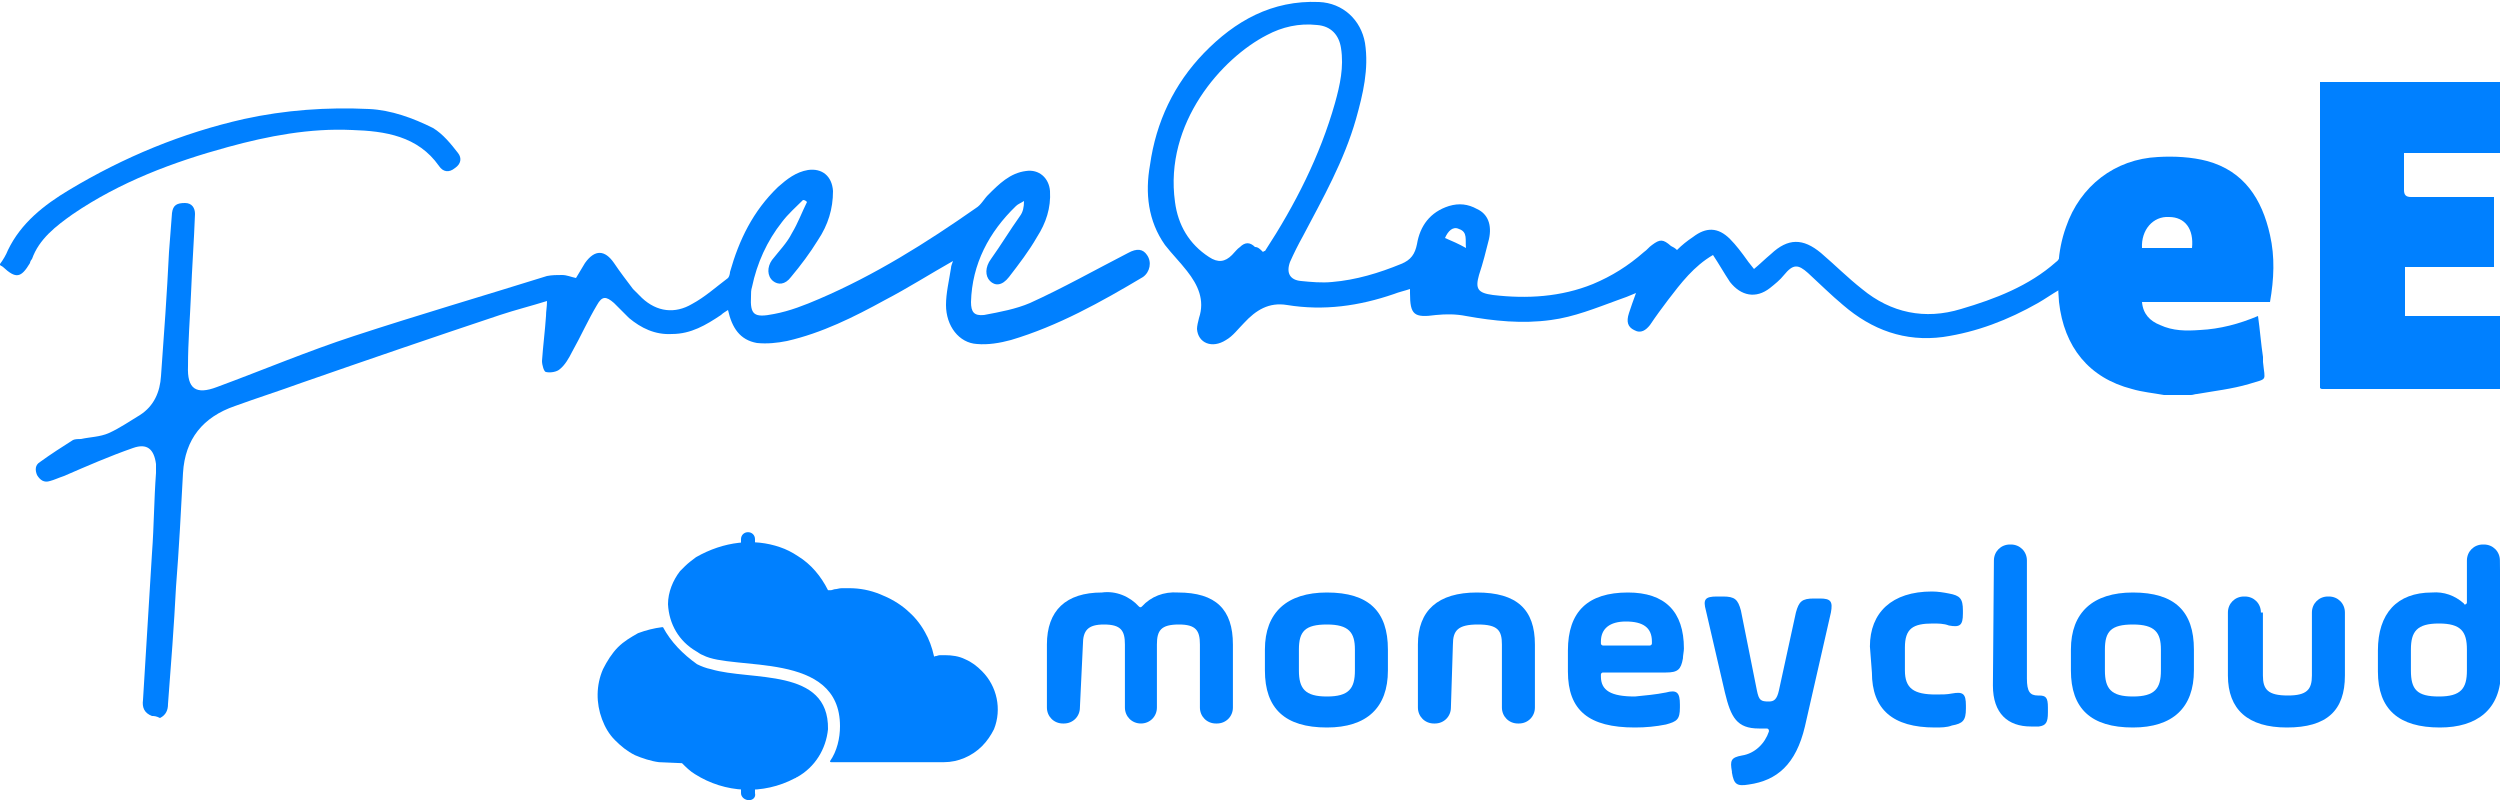
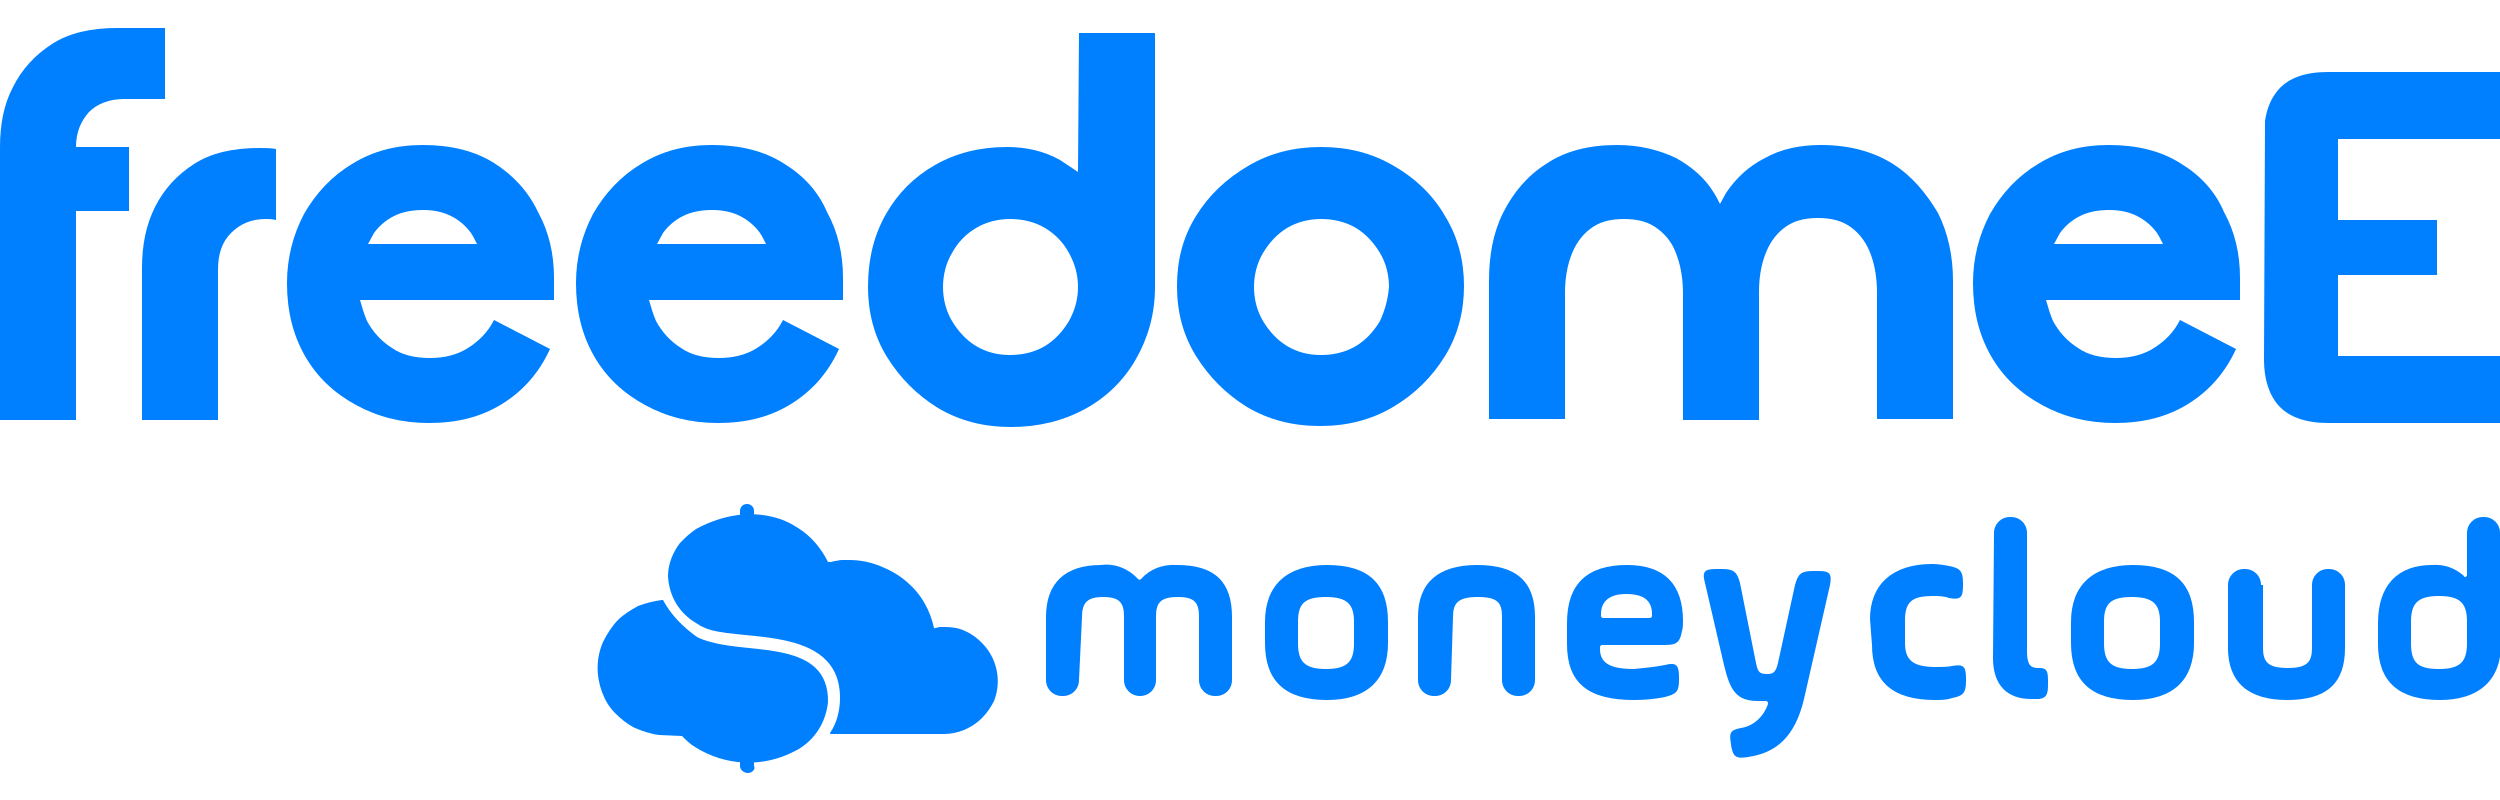
<svg xmlns="http://www.w3.org/2000/svg" version="1.1" id="Layer_1" x="0px" y="0px" viewBox="0 0 250 80" style="enable-background:new 0 0 250 80;" xml:space="preserve">
  <style type="text/css">
	.st0{fill:#0080FF;}
</style>
-   <g>
-     <g id="moneyCloud" transform="translate(0 12.718)">
-       <g id="Grupo_1" transform="translate(46.991 1.332)">
-         <path id="Caminho_1" class="st0" d="M61.3,50.4c0-1.4,0.5-2,2.1-2c1.7,0,2.1,0.6,2.1,2v6.3c0,0.9,0.7,1.6,1.6,1.6l0,0     c0.9,0,1.6-0.7,1.6-1.6v-6.3c0-1.4,0.4-2,2.2-2c1.7,0,2.1,0.6,2.1,2v6.3c0,0.9,0.7,1.6,1.6,1.6h0.1c0.9,0,1.6-0.7,1.6-1.6v-6.3     c0-3.5-1.7-5.2-5.5-5.2c-1.4-0.1-2.7,0.4-3.6,1.4c-0.1,0.1-0.2,0.1-0.3,0c0,0,0,0,0,0c-0.9-1-2.3-1.6-3.7-1.4     c-3.6,0-5.5,1.8-5.5,5.2v6.3c0,0.9,0.7,1.6,1.6,1.6h0.1c0.9,0,1.6-0.7,1.6-1.6L61.3,50.4L61.3,50.4z" />
-         <path id="Caminho_2" class="st0" d="M85.7,58.7c4,0,6.1-2,6.1-5.7v-2.1c0-3.8-1.9-5.7-6.1-5.7c-4,0-6.2,2-6.2,5.7V53     C79.5,56.8,81.5,58.7,85.7,58.7 M88.5,53c0,1.8-0.6,2.6-2.8,2.6c-2.2,0-2.8-0.8-2.8-2.6v-2.1c0-1.8,0.6-2.5,2.8-2.5     s2.8,0.8,2.8,2.5V53z" />
-         <path id="Caminho_3" class="st0" d="M98.3,50.4c0-1.4,0.5-2,2.5-2c2,0,2.4,0.6,2.4,2v6.3c0,0.9,0.7,1.6,1.6,1.6h0.1     c0.9,0,1.6-0.7,1.6-1.6v-6.3c0-3.5-1.8-5.2-5.8-5.2c-3.9,0-5.9,1.8-5.9,5.2v6.3c0,0.9,0.7,1.6,1.6,1.6h0.1c0.9,0,1.6-0.7,1.6-1.6     L98.3,50.4L98.3,50.4z" />
-         <path id="Caminho_4" class="st0" d="M113.1,50.1c0-1.3,0.9-2,2.5-2c1.7,0,2.6,0.6,2.6,2v0.2c0,0.1-0.1,0.2-0.2,0.2h0h-4.7     c-0.1,0-0.2-0.1-0.2-0.2l0,0L113.1,50.1z M121.4,50.8c0-3.7-1.9-5.6-5.6-5.6c-4,0-6,1.9-6,5.8v2.1c0,3.9,2.1,5.6,6.7,5.6     c1.1,0,2.1-0.1,3.1-0.3c1.1-0.3,1.4-0.5,1.4-1.7v-0.3c0-1.2-0.3-1.5-1.4-1.2c-1,0.2-2.1,0.3-3.1,0.4c-2.4,0-3.4-0.6-3.4-2v-0.2     c0-0.1,0.1-0.2,0.2-0.2h0h6.3c1.2,0,1.5-0.3,1.7-1.4C121.3,51.5,121.4,51.1,121.4,50.8L121.4,50.8z" />
-         <path id="Caminho_5" class="st0" d="M127.1,47c-0.3-1.1-0.6-1.4-1.8-1.4h-0.6c-1.2,0-1.4,0.3-1.1,1.4l1.9,8.2     c0.6,2.5,1.2,3.6,3.4,3.6c0.3,0,0.6,0,0.8,0c0.1,0,0.2,0.1,0.2,0.2c0,0,0,0.1,0,0.1c-0.4,1.2-1.4,2.2-2.7,2.4     c-1.1,0.2-1.2,0.5-1,1.6l0,0.1c0.2,1.2,0.5,1.4,1.7,1.2c2.8-0.4,4.7-2,5.6-5.8l2.6-11.4c0.2-1.1,0-1.4-1.1-1.4h-0.6     c-1.2,0-1.5,0.3-1.8,1.4l-1.7,7.8c-0.2,0.9-0.5,1.1-1,1.1c-0.8,0-1-0.1-1.2-1.1L127.1,47z" />
-         <path id="Caminho_6" class="st0" d="M140.2,53.2c0,3.7,2.1,5.5,6.3,5.5c0.6,0,1.2,0,1.7-0.2c1.1-0.2,1.4-0.5,1.4-1.7v-0.3     c0-1.2-0.3-1.4-1.4-1.2c-0.5,0.1-1,0.1-1.6,0.1c-2.2,0-3.1-0.6-3.1-2.4v-2.3c0-1.9,0.8-2.4,2.8-2.4c0.5,0,1.1,0,1.6,0.2     c1.1,0.2,1.4,0,1.4-1.2v-0.3c0-1.2-0.3-1.5-1.4-1.7c-0.5-0.1-1.1-0.2-1.7-0.2c-4,0-6.2,2.1-6.2,5.5L140.2,53.2L140.2,53.2z" />
-         <path id="Caminho_7" class="st0" d="M152.3,54.5c0,2.8,1.5,4.1,3.8,4.1c0.3,0,0.6,0,0.8,0c0.7-0.1,0.9-0.4,0.9-1.4v-0.5     c0-1-0.2-1.2-0.9-1.2h-0.1c-0.8,0-1.1-0.4-1.1-1.7V42c0-0.9-0.7-1.6-1.6-1.6h-0.1c-0.9,0-1.6,0.7-1.6,1.6L152.3,54.5L152.3,54.5z     " />
-         <path id="Caminho_8" class="st0" d="M166.3,58.7c4,0,6.1-2,6.1-5.7v-2.1c0-3.8-1.9-5.7-6.1-5.7c-4,0-6.2,2-6.2,5.7V53     C160.1,56.8,162.1,58.7,166.3,58.7 M169.1,53c0,1.8-0.6,2.6-2.8,2.6c-2.2,0-2.8-0.8-2.8-2.6v-2.1c0-1.8,0.6-2.5,2.8-2.5     c2.2,0,2.8,0.8,2.8,2.5V53z" />
-         <path id="Caminho_9" class="st0" d="M179.1,47.2c0-0.9-0.7-1.6-1.6-1.6h-0.1c-0.9,0-1.6,0.7-1.6,1.6v6.3c0,3.4,2,5.2,5.9,5.2     c4,0,5.8-1.7,5.8-5.2v-6.3c0-0.9-0.7-1.6-1.6-1.6h-0.1c-0.9,0-1.6,0.7-1.6,1.6v6.3c0,1.4-0.5,2-2.4,2c-2,0-2.5-0.6-2.5-2V47.2z" />
-         <path id="Caminho_10" class="st0" d="M194.1,50.9c0-1.8,0.6-2.6,2.8-2.6c2.2,0,2.8,0.8,2.8,2.6V53c0,1.8-0.6,2.6-2.8,2.6     c-2.2,0-2.8-0.7-2.8-2.6V50.9z M203,42c0-0.9-0.7-1.6-1.6-1.6h-0.1c-0.9,0-1.6,0.7-1.6,1.6v4.2c0,0.1-0.1,0.2-0.2,0.2     c0,0-0.1,0-0.1-0.1c-0.9-0.8-2-1.2-3.2-1.1c-3.5,0-5.4,2.1-5.4,5.8v2.1c0,3.8,2.1,5.6,6.2,5.6c3.7,0,6.1-1.8,6.1-5.6L203,42z" />
-       </g>
-       <g id="Grupo_2">
-         <path id="Caminho_11" class="st0" d="M82.8,60.2c-0.2,2-1.3,3.8-3.1,4.8l0,0c-0.1,0-0.1,0.1-0.2,0.1l0,0c-3.2,1.7-7,1.5-10-0.4     c-0.5-0.3-0.9-0.7-1.3-1.1c0,0,0,0,0,0l-2.3-0.1l0,0c-0.8-0.1-1.7-0.4-2.4-0.7c-0.8-0.4-1.4-0.9-2-1.5c-0.6-0.6-1-1.3-1.3-2.1     c-0.6-1.6-0.6-3.4,0.1-5c0.4-0.8,0.9-1.6,1.5-2.2c0.6-0.6,1.3-1,2-1.4c0.8-0.3,1.6-0.5,2.4-0.6c0,0,0.1,0,0.1,0     c0.8,1.5,2,2.7,3.4,3.7c0.4,0.2,0.9,0.4,1.4,0.5C75.1,55.4,82.9,54,82.8,60.2" />
-         <path id="Caminho_12" class="st0" d="M78,42c0.6,0.2,1.2,0.5,1.8,0.9c1.3,0.8,2.3,2,3,3.4c0,0,0,0,0.1,0l0.2,0     c0.1,0,0.3-0.1,0.4-0.1c0.2,0,0.4-0.1,0.7-0.1c0.2,0,0.5,0,0.7,0c1.1,0,2.1,0.2,3.1,0.6c1,0.4,1.9,0.9,2.7,1.6     c0.7,0.6,1.3,1.3,1.8,2.2c0.4,0.7,0.7,1.5,0.9,2.4c0,0,0,0.1,0.1,0c0,0,0,0,0,0h0c0.2,0,0.3-0.1,0.5-0.1c0.2,0,0.3,0,0.5,0     c0.7,0,1.4,0.1,2,0.4c0.7,0.3,1.2,0.7,1.7,1.2c1.5,1.5,2,3.8,1.2,5.8c-0.3,0.6-0.7,1.2-1.2,1.7c-1,1-2.4,1.6-3.8,1.6     c-1.9,0-4.3,0-6.7,0h-0.1c-1.6,0-2.7,0-4.5,0c0,0-0.1,0-0.1-0.1c0,0,0,0,0,0c0.7-1,1-2.3,1-3.5c0-7.6-10.7-5.5-13.7-7.1     c-0.3-0.1-0.5-0.3-0.7-0.4l0,0c-1.7-1-2.7-2.7-2.8-4.7c0-1.2,0.5-2.4,1.2-3.3c0.2-0.2,0.3-0.3,0.5-0.5c0.3-0.3,0.7-0.6,1.1-0.9     C72.4,41.4,75.4,41.1,78,42" />
-         <path id="Caminho_13" class="st0" d="M74.9,42.5L74.9,42.5c-0.4,0-0.8-0.3-0.8-0.7v-0.6c0-0.4,0.3-0.7,0.7-0.7h0     c0.4,0,0.7,0.3,0.7,0.7v0.6C75.6,42.1,75.3,42.5,74.9,42.5z" />
-         <path id="Caminho_14" class="st0" d="M74.9,67.3L74.9,67.3c-0.4,0-0.8-0.3-0.8-0.7V66c0-0.4,0.3-0.7,0.7-0.7h0     c0.4,0,0.7,0.3,0.7,0.7v0.6C75.6,67,75.3,67.3,74.9,67.3C74.9,67.3,74.9,67.3,74.9,67.3z" />
-       </g>
-     </g>
-     <g id="freedomee">
-       <path class="st0" d="M250,38.9c-5.9,0-11.9,0-17.8,0c0,0-0.1,0-0.2-0.1c0-10.2,0-20.3,0-30.6c6,0,12,0,18,0c0,2.4,0,4.7,0,7.1    c-3.2,0-6.4,0-9.6,0c0,1.3,0,2.5,0,3.7c0,0.5,0.2,0.7,0.7,0.7c2.2,0,4.4,0,6.6,0c0.5,0,1.1,0,1.7,0c0,2.3,0,4.6,0,7    c-3,0-6,0-8.9,0c0,1.7,0,3.3,0,4.9c3.2,0,6.4,0,9.6,0C250,34.1,250,36.5,250,38.9z" />
-       <path class="st0" d="M216.4,39.5c-1.1-0.2-2.2-0.3-3.2-0.6c-4.3-1.1-6.8-4.2-7.3-8.7c-0.2-2.6-0.2-5,0.7-7.5    c1.4-4.1,4.9-6.8,9.2-7c1.6-0.1,3.4,0,4.9,0.4c3.7,1,5.5,3.8,6.3,7.4c0.5,2.2,0.4,4.4,0,6.7c-4.3,0-8.5,0-12.8,0    c0.1,1.2,0.8,1.9,1.8,2.3c1.3,0.6,2.6,0.6,4,0.5c2-0.1,3.9-0.6,5.8-1.4c0.2,1.4,0.3,2.8,0.5,4.1c0,0.2,0,0.3,0,0.5    c0.2,2,0.5,1.6-1.4,2.2c-1.7,0.5-3.5,0.7-5.2,1c-0.2,0-0.4,0.1-0.6,0.1C218.2,39.5,217.3,39.5,216.4,39.5z M214.2,24.8    c1.7,0,3.3,0,5,0c0.2-1.9-0.7-3.1-2.3-3.1C215.3,21.6,214.1,23,214.2,24.8z" />
-       <path class="st0" d="M167.7,25c0.5-0.5,1-0.9,1.6-1.3c1.3-1,2.5-1,3.7,0.2c0.6,0.6,1.2,1.4,1.7,2.1c0.2,0.3,0.4,0.5,0.7,0.9    c0.6-0.5,1.1-1,1.7-1.5c1.7-1.6,3.2-1.6,5-0.1c1.4,1.2,2.7,2.5,4.1,3.6c2.9,2.4,6.3,3.1,9.9,2c3.4-1,6.8-2.3,9.5-4.7    c0.3-0.2,0.5-0.6,0.5-1c0.1,0.1-0.1,3.7-0.2,3.8c-0.7,0.4-1.4,0.9-2.1,1.3c-3,1.7-6.1,2.9-9.5,3.4c-3.8,0.5-7.1-0.7-10-3.2    c-1.2-1-2.3-2.1-3.5-3.2c-1-0.9-1.5-0.9-2.4,0.2c-0.4,0.5-0.9,0.9-1.4,1.3c-1.4,1.1-2.9,0.8-4-0.6c-0.6-0.9-1.1-1.8-1.7-2.7    c-1.9,1.1-3.2,2.8-4.5,4.5c-0.6,0.8-1.2,1.6-1.8,2.5c-0.4,0.5-0.9,0.9-1.6,0.5c-0.6-0.3-0.8-0.8-0.5-1.7c0.2-0.6,0.4-1.2,0.7-2    c-0.7,0.3-1.2,0.5-1.8,0.7c-2.2,0.8-4.4,1.7-6.7,2c-2.9,0.4-5.7,0.1-8.5-0.4c-1-0.2-2-0.2-3-0.1c-2.2,0.3-2.6,0-2.6-2.2    c0-0.1,0-0.2,0-0.4c-0.6,0.2-1.1,0.3-1.6,0.5c-3.5,1.2-7,1.7-10.7,1.1c-1.8-0.3-3.1,0.5-4.3,1.8c-0.6,0.6-1.1,1.3-1.8,1.7    c-1.4,0.9-2.8,0.3-2.9-1.1c0-0.3,0.1-0.7,0.2-1.1c0.6-1.8-0.1-3.3-1.2-4.7c-0.7-0.9-1.5-1.7-2.2-2.6c-1.7-2.4-2-5.2-1.5-8    c0.6-4.3,2.4-8.1,5.4-11.2c3.1-3.2,6.8-5.3,11.5-5.1c2.4,0.1,4.2,1.8,4.6,4.1c0.4,2.6-0.2,5.1-0.9,7.6c-1.2,4.2-3.3,7.9-5.3,11.7    c-0.5,0.9-0.9,1.7-1.3,2.6c-0.4,1.1,0,1.8,1.1,1.9c1,0.1,2.1,0.2,3.1,0.1c2.4-0.2,4.7-0.9,6.9-1.8c1-0.4,1.4-1,1.6-2    c0.3-1.8,1.3-3.2,3.2-3.8c1-0.3,1.9-0.2,2.8,0.3c1.1,0.5,1.5,1.6,1.2,3c-0.3,1.2-0.6,2.4-1,3.6c-0.4,1.4-0.1,1.8,1.4,2    c3.4,0.4,6.8,0.2,10-1.1c1.9-0.8,3.5-1.8,5.1-3.2c0.3-0.2,0.5-0.5,0.8-0.7c0.8-0.6,1.1-0.6,1.9,0.1    C167.3,24.7,167.5,24.8,167.7,25z M126.3,25.2c0.1-0.1,0.1-0.1,0.2-0.1c3-4.6,5.5-9.5,7-14.8c0.5-1.8,0.9-3.6,0.6-5.5    c-0.2-1.3-1-2.2-2.4-2.3c-1.8-0.2-3.5,0.2-5,1c-4.5,2.3-10.3,8.8-9.2,16.7c0.3,2.3,1.4,4.2,3.4,5.5c0.9,0.6,1.6,0.5,2.3-0.2    c0.3-0.3,0.5-0.6,0.8-0.8c0.5-0.5,1-0.5,1.5,0C125.8,24.7,126,24.9,126.3,25.2z M144.5,23.8c0.7,0.3,1.4,0.6,2.1,1    c-0.1-0.8,0.2-1.6-0.7-1.9C145.3,22.6,144.8,23.1,144.5,23.8z" />
-       <path class="st0" d="M15.2,71.6c-0.8-0.3-1-0.9-0.9-1.6c0.3-4.9,0.6-9.8,0.9-14.7c0.2-2.7,0.2-5.3,0.4-8c0-0.3,0-0.6,0-0.9    c-0.2-1.5-0.9-2.1-2.3-1.6c-2.3,0.8-4.6,1.8-6.9,2.8C5.8,47.8,5.4,48,5,48.1c-0.6,0.2-1-0.1-1.3-0.6c-0.2-0.5-0.2-1,0.3-1.3    c1.1-0.8,2.2-1.5,3.3-2.2c0.2-0.1,0.6-0.1,0.8-0.1c0.9-0.2,1.9-0.2,2.8-0.6c1.1-0.5,2.1-1.2,3.1-1.8c1.4-0.9,2-2.3,2.1-3.9    c0.3-4.1,0.6-8.3,0.8-12.4c0.1-1.3,0.2-2.6,0.3-3.9c0.1-0.8,0.5-1,1.3-1c0.7,0,1,0.5,1,1.1c-0.1,2.7-0.3,5.4-0.4,8    c-0.1,2.4-0.3,4.8-0.3,7.2c-0.1,2.3,0.8,2.9,2.9,2.1c4.6-1.7,9.1-3.6,13.7-5.1c6.4-2.1,12.9-4,19.3-6c0.5-0.1,1-0.1,1.5-0.1    c0.5,0,0.9,0.2,1.4,0.3c0.3-0.5,0.6-1,0.9-1.5c1-1.4,2-1.3,2.9,0c0.6,0.9,1.3,1.8,1.9,2.6c0.3,0.3,0.6,0.6,0.9,0.9    c1.5,1.4,3.3,1.6,5,0.6c1.3-0.7,2.4-1.7,3.6-2.6c0.1-0.1,0.2-0.4,0.2-0.6c0.9-3.2,2.3-6.1,4.8-8.5c0.9-0.8,1.8-1.5,3-1.7    c1.4-0.2,2.4,0.6,2.5,2.1c0,1.8-0.5,3.4-1.5,4.9c-0.8,1.3-1.7,2.5-2.7,3.7c-0.6,0.8-1.3,0.8-1.8,0.4c-0.6-0.5-0.6-1.4-0.1-2.1    c0.7-0.9,1.5-1.7,2-2.7c0.6-1,1-2.1,1.5-3.1c-0.1-0.1-0.2-0.2-0.4-0.2c-0.7,0.7-1.5,1.4-2.1,2.2c-1.5,1.9-2.5,4.1-3,6.5    c-0.1,0.3-0.1,0.6-0.1,0.9c-0.1,1.9,0.3,2.2,2.3,1.8c1.6-0.3,3.1-0.9,4.5-1.5c5.6-2.4,10.7-5.6,15.7-9.1c0.5-0.3,0.8-0.9,1.2-1.3    c1.1-1.1,2.2-2.2,3.8-2.4c1.3-0.2,2.3,0.7,2.4,2c0.1,1.7-0.4,3.2-1.3,4.6c-0.8,1.4-1.8,2.7-2.8,4c-0.7,0.9-1.4,0.9-1.9,0.4    c-0.5-0.5-0.5-1.4,0.1-2.2c1-1.4,1.9-2.9,2.9-4.3c0.3-0.4,0.4-0.9,0.4-1.5c-0.3,0.2-0.6,0.3-0.8,0.5c-2.7,2.6-4.4,5.8-4.5,9.6    c0,1,0.3,1.4,1.3,1.3c1.6-0.3,3.2-0.6,4.6-1.2c3.3-1.5,6.5-3.3,9.8-5c0.9-0.5,1.5-0.4,1.9,0.2c0.5,0.7,0.3,1.7-0.4,2.2    c-4.2,2.5-8.5,4.9-13.2,6.3c-1.1,0.3-2.3,0.5-3.4,0.4c-1.8-0.1-3.1-1.8-3.1-3.9c0-1.2,0.3-2.4,0.5-3.7c0-0.2,0.1-0.4,0.2-0.7    c-2.3,1.3-4.5,2.7-6.8,3.9c-3.1,1.7-6.3,3.3-9.8,4.1c-1,0.2-2,0.3-3,0.2c-1.7-0.3-2.5-1.5-2.9-3.3c-0.3,0.2-0.5,0.3-0.7,0.5    c-1.5,1-3,1.9-4.9,1.9c-1.7,0.1-3.1-0.6-4.3-1.6c-0.5-0.5-1-1-1.5-1.5c-0.8-0.7-1.2-0.7-1.7,0.2c-0.9,1.5-1.6,3.1-2.5,4.7    c-0.3,0.6-0.7,1.3-1.2,1.7c-0.3,0.3-1,0.4-1.4,0.3c-0.2,0-0.4-0.7-0.4-1.1c0.1-1.5,0.3-3,0.4-4.5c0-0.5,0.1-0.9,0.1-1.5    c-1.6,0.5-3.2,0.9-4.7,1.4c-6.6,2.2-13.3,4.5-19.9,6.8c-2.2,0.8-4.4,1.5-6.6,2.3c-3.2,1.1-5,3.3-5.2,6.7    c-0.2,3.8-0.4,7.6-0.7,11.4c-0.2,3.9-0.5,7.8-0.8,11.7c0,0.6-0.2,1.1-0.8,1.4C15.6,71.6,15.4,71.6,15.2,71.6z" />
-       <path class="st0" d="M0,26.4C0.3,26,0.6,25.5,0.8,25c1.3-2.7,3.6-4.5,6.1-6c5.5-3.3,11.3-5.7,17.5-7.1c4.1-0.9,8.3-1.2,12.5-1    c2.2,0.1,4.4,0.9,6.4,1.9c1,0.6,1.8,1.6,2.5,2.5c0.4,0.5,0.3,1.1-0.3,1.5c-0.6,0.5-1.2,0.4-1.6-0.2c-2.1-3-5.4-3.5-8.7-3.6    c-4.2-0.2-8.4,0.6-12.4,1.7c-5.5,1.5-10.8,3.5-15.5,6.7c-1.7,1.2-3.4,2.5-4.1,4.5c-0.1,0.1-0.2,0.3-0.2,0.4    c-0.9,1.5-1.4,1.6-2.7,0.4c-0.1-0.1-0.2-0.1-0.3-0.2C0,26.6,0,26.5,0,26.4z" />
-     </g>
-   </g>
+   <path id="Caminho_1_1_" class="st0" d="M108.2,61.7c0-1.4,0.5-2,2.1-2c1.7,0,2.1,0.6,2.1,2v6.3c0,0.9,0.7,1.6,1.6,1.6l0,0  c0.9,0,1.6-0.7,1.6-1.6v-6.3c0-1.4,0.4-2,2.2-2c1.7,0,2.1,0.6,2.1,2v6.3c0,0.9,0.7,1.6,1.6,1.6h0.1c0.9,0,1.6-0.7,1.6-1.6v-6.3  c0-3.5-1.7-5.2-5.5-5.2c-1.4-0.1-2.7,0.4-3.6,1.4c-0.1,0.1-0.2,0.1-0.3,0c0,0,0,0,0,0c-0.9-1-2.3-1.6-3.7-1.4  c-3.6,0-5.5,1.8-5.5,5.2v6.3c0,0.9,0.7,1.6,1.6,1.6h0.1c0.9,0,1.6-0.7,1.6-1.6L108.2,61.7L108.2,61.7z" />
+   <path id="Caminho_2_1_" class="st0" d="M132.7,70c4,0,6.1-2,6.1-5.7v-2.1c0-3.8-1.9-5.7-6.1-5.7c-4,0-6.2,2-6.2,5.7v2.1  C126.5,68.1,128.5,70,132.7,70 M135.4,64.3c0,1.8-0.6,2.6-2.8,2.6c-2.2,0-2.8-0.8-2.8-2.6v-2.1c0-1.8,0.6-2.5,2.8-2.5  c2.2,0,2.8,0.8,2.8,2.5V64.3z" />
+   <path id="Caminho_3_1_" class="st0" d="M145.3,61.7c0-1.4,0.5-2,2.5-2s2.4,0.6,2.4,2v6.3c0,0.9,0.7,1.6,1.6,1.6h0.1  c0.9,0,1.6-0.7,1.6-1.6v-6.3c0-3.5-1.8-5.2-5.8-5.2c-3.9,0-5.9,1.8-5.9,5.2v6.3c0,0.9,0.7,1.6,1.6,1.6h0.1c0.9,0,1.6-0.7,1.6-1.6  L145.3,61.7L145.3,61.7z" />
+   <path id="Caminho_4_1_" class="st0" d="M160.1,61.4c0-1.3,0.9-2,2.5-2c1.7,0,2.6,0.6,2.6,2v0.2c0,0.1-0.1,0.2-0.2,0.2h0h-4.7  c-0.1,0-0.2-0.1-0.2-0.2l0,0L160.1,61.4z M168.3,62.1c0-3.7-1.9-5.6-5.6-5.6c-4,0-6,1.9-6,5.8v2.1c0,3.9,2.1,5.6,6.7,5.6  c1.1,0,2.1-0.1,3.1-0.3c1.1-0.3,1.4-0.5,1.4-1.7v-0.3c0-1.2-0.3-1.5-1.4-1.2c-1,0.2-2.1,0.3-3.1,0.4c-2.4,0-3.4-0.6-3.4-2v-0.2  c0-0.1,0.1-0.2,0.2-0.2h0h6.3c1.2,0,1.5-0.3,1.7-1.4C168.3,62.8,168.3,62.4,168.3,62.1L168.3,62.1z" />
+   <path id="Caminho_5_1_" class="st0" d="M174,58.3c-0.3-1.1-0.6-1.4-1.8-1.4h-0.6c-1.2,0-1.4,0.3-1.1,1.4l1.9,8.2  c0.6,2.5,1.2,3.6,3.4,3.6c0.3,0,0.6,0,0.8,0c0.1,0,0.2,0.1,0.2,0.2c0,0,0,0.1,0,0.1c-0.4,1.2-1.4,2.2-2.7,2.4  c-1.1,0.2-1.2,0.5-1,1.6l0,0.1c0.2,1.2,0.5,1.4,1.7,1.2c2.8-0.4,4.7-2,5.6-5.8l2.6-11.4c0.2-1.1,0-1.4-1.1-1.4h-0.6  c-1.2,0-1.5,0.3-1.8,1.4l-1.7,7.8c-0.2,0.9-0.5,1.1-1,1.1c-0.8,0-1-0.1-1.2-1.1L174,58.3z" />
+   <path id="Caminho_6_1_" class="st0" d="M187.2,64.5c0,3.7,2.1,5.5,6.3,5.5c0.6,0,1.2,0,1.7-0.2c1.1-0.2,1.4-0.5,1.4-1.7v-0.3  c0-1.2-0.3-1.4-1.4-1.2c-0.5,0.1-1,0.1-1.6,0.1c-2.2,0-3.1-0.6-3.1-2.4v-2.3c0-1.9,0.8-2.4,2.8-2.4c0.5,0,1.1,0,1.6,0.2  c1.1,0.2,1.4,0,1.4-1.2v-0.3c0-1.2-0.3-1.5-1.4-1.7c-0.5-0.1-1.1-0.2-1.7-0.2c-4,0-6.2,2.1-6.2,5.5L187.2,64.5L187.2,64.5z" />
+   <path id="Caminho_7_1_" class="st0" d="M199.3,65.8c0,2.8,1.5,4.1,3.8,4.1c0.3,0,0.6,0,0.8,0c0.7-0.1,0.9-0.4,0.9-1.4V68  c0-1-0.2-1.2-0.9-1.2h-0.1c-0.8,0-1.1-0.4-1.1-1.7V53.3c0-0.9-0.7-1.6-1.6-1.6h-0.1c-0.9,0-1.6,0.7-1.6,1.6L199.3,65.8L199.3,65.8z" />
+   <path id="Caminho_8_1_" class="st0" d="M213.3,70c4,0,6.1-2,6.1-5.7v-2.1c0-3.8-1.9-5.7-6.1-5.7c-4,0-6.2,2-6.2,5.7v2.1  C207.1,68.1,209.1,70,213.3,70 M216,64.3c0,1.8-0.6,2.6-2.8,2.6s-2.8-0.8-2.8-2.6v-2.1c0-1.8,0.6-2.5,2.8-2.5c2.2,0,2.8,0.8,2.8,2.5  V64.3z" />
+   <path id="Caminho_9_1_" class="st0" d="M226.1,58.5c0-0.9-0.7-1.6-1.6-1.6h-0.1c-0.9,0-1.6,0.7-1.6,1.6v6.3c0,3.4,2,5.2,5.9,5.2  c4,0,5.8-1.7,5.8-5.2v-6.3c0-0.9-0.7-1.6-1.6-1.6h-0.1c-0.9,0-1.6,0.7-1.6,1.6v6.3c0,1.4-0.5,2-2.4,2c-2,0-2.5-0.6-2.5-2V58.5z" />
+   <path id="Caminho_10_1_" class="st0" d="M241.1,62.2c0-1.8,0.6-2.6,2.8-2.6c2.2,0,2.8,0.8,2.8,2.6v2.1c0,1.8-0.6,2.6-2.8,2.6  c-2.2,0-2.8-0.7-2.8-2.6V62.2z M250,53.3c0-0.9-0.7-1.6-1.6-1.6h-0.1c-0.9,0-1.6,0.7-1.6,1.6v4.2c0,0.1-0.1,0.2-0.2,0.2  c0,0-0.1,0-0.1-0.1c-0.9-0.8-2-1.2-3.2-1.1c-3.5,0-5.4,2.1-5.4,5.8v2.1c0,3.8,2.1,5.6,6.2,5.6c3.7,0,6.1-1.8,6.1-5.6L250,53.3z" />
+   <path id="Caminho_11_1_" class="st0" d="M82.8,70.2c-0.2,2-1.3,3.8-3.1,4.8l0,0c-0.1,0-0.1,0.1-0.2,0.1l0,0c-3.2,1.7-7,1.5-10-0.4  c-0.5-0.3-0.9-0.7-1.3-1.1c0,0,0,0,0,0l-2.3-0.1l0,0c-0.8-0.1-1.7-0.4-2.4-0.7c-0.8-0.4-1.4-0.9-2-1.5c-0.6-0.6-1-1.3-1.3-2.1  c-0.6-1.6-0.6-3.4,0.1-5c0.4-0.8,0.9-1.6,1.5-2.2c0.6-0.6,1.3-1,2-1.4c0.8-0.3,1.6-0.5,2.4-0.6c0,0,0.1,0,0.1,0  c0.8,1.5,2,2.7,3.4,3.7c0.4,0.2,0.9,0.4,1.4,0.5C75.1,65.4,82.9,64,82.8,70.2" />
+   <path id="Caminho_12_1_" class="st0" d="M78,51.9c0.6,0.2,1.2,0.5,1.8,0.9c1.3,0.8,2.3,2,3,3.4c0,0,0,0,0.1,0l0.2,0  c0.1,0,0.3-0.1,0.4-0.1c0.2,0,0.4-0.1,0.7-0.1c0.2,0,0.5,0,0.7,0c1.1,0,2.1,0.2,3.1,0.6c1,0.4,1.9,0.9,2.7,1.6  c0.7,0.6,1.3,1.3,1.8,2.2c0.4,0.7,0.7,1.5,0.9,2.4c0,0,0,0.1,0.1,0c0,0,0,0,0,0h0c0.2,0,0.3-0.1,0.5-0.1c0.2,0,0.3,0,0.5,0  c0.7,0,1.4,0.1,2,0.4c0.7,0.3,1.2,0.7,1.7,1.2c1.5,1.5,2,3.8,1.2,5.8c-0.3,0.6-0.7,1.2-1.2,1.7c-1,1-2.4,1.6-3.8,1.6  c-1.9,0-4.3,0-6.7,0h-0.1c-1.6,0-2.7,0-4.5,0c0,0-0.1,0-0.1-0.1c0,0,0,0,0,0c0.7-1,1-2.3,1-3.5c0-7.6-10.7-5.5-13.7-7.1  c-0.3-0.1-0.5-0.3-0.7-0.4l0,0c-1.7-1-2.7-2.7-2.8-4.7c0-1.2,0.5-2.4,1.2-3.3c0.2-0.2,0.3-0.3,0.5-0.5c0.3-0.3,0.7-0.6,1.1-0.9  C72.4,51.4,75.3,51,78,51.9" />
+   <path id="Caminho_13_1_" class="st0" d="M74.8,52.4L74.8,52.4c-0.4,0-0.8-0.3-0.8-0.7v-0.6c0-0.4,0.3-0.7,0.7-0.7h0  c0.4,0,0.7,0.3,0.7,0.7v0.6C75.6,52.1,75.2,52.4,74.8,52.4z" />
+   <path id="Caminho_14_1_" class="st0" d="M74.8,77.3L74.8,77.3c-0.4,0-0.8-0.3-0.8-0.7v-0.6c0-0.4,0.3-0.7,0.7-0.7h0  c0.4,0,0.7,0.3,0.7,0.7v0.6C75.6,76.9,75.2,77.3,74.8,77.3C74.8,77.3,74.8,77.3,74.8,77.3z" />
+   <path class="st0" d="M189.3,16.4c-1.9-1.2-4.3-1.9-7.2-1.9c-2.1,0-4,0.4-5.6,1.3c-1.6,0.8-2.9,2-3.9,3.5c-0.2,0.4-0.4,0.7-0.6,1.1  c-0.2-0.4-0.4-0.8-0.6-1.1c-0.9-1.5-2.2-2.6-3.8-3.5c-1.7-0.8-3.6-1.3-5.9-1.3c-2.8,0-5.2,0.6-7.1,1.9c-1.9,1.2-3.3,2.9-4.3,4.9  c-1,2-1.4,4.3-1.4,6.8v13.8h7.6V29.3c0-1.4,0.2-2.6,0.6-3.7c0.4-1.1,1-2,1.9-2.7c0.9-0.7,2-1,3.4-1c1.4,0,2.5,0.3,3.4,1  c0.9,0.7,1.5,1.5,1.9,2.7c0.4,1.1,0.6,2.4,0.6,3.8v12.6h7.6V29.2c0-1.4,0.2-2.6,0.6-3.7c0.4-1.1,1-2,1.9-2.7c0.9-0.7,2-1,3.4-1  s2.5,0.3,3.4,1c0.9,0.7,1.5,1.6,1.9,2.7c0.4,1.1,0.6,2.4,0.6,3.8v12.6h7.6V28.1c0-2.5-0.5-4.8-1.5-6.8  C192.6,19.3,191.2,17.6,189.3,16.4z" />
+   <path class="st0" d="M107.8,17.2c-0.6-0.4-1.2-0.8-1.8-1.2c-1.6-0.9-3.4-1.3-5.3-1.3c-2.7,0-5.1,0.6-7.2,1.8  c-2.1,1.2-3.7,2.8-4.9,4.9c-1.2,2.1-1.8,4.5-1.8,7.3c0,2.5,0.6,4.9,1.9,7c1.3,2.1,3,3.8,5.1,5.1c2.2,1.3,4.6,1.9,7.3,1.9  c2.7,0,5.2-0.6,7.4-1.8c2.2-1.2,3.9-2.9,5.1-5c1.2-2.1,1.9-4.5,1.9-7.2V3.3h-7.6L107.8,17.2z M106.9,32.1c-0.6,1-1.4,1.9-2.4,2.5  c-1,0.6-2.2,0.9-3.5,0.9c-1.3,0-2.4-0.3-3.4-0.9c-1-0.6-1.8-1.5-2.4-2.5c-0.6-1-0.9-2.2-0.9-3.4c0-1.2,0.3-2.4,0.9-3.4  c0.6-1.1,1.4-1.9,2.4-2.5c1-0.6,2.2-0.9,3.4-0.9c1.3,0,2.5,0.3,3.5,0.9c1,0.6,1.8,1.4,2.4,2.5c0.6,1.1,0.9,2.2,0.9,3.4  C107.8,29.9,107.5,31,106.9,32.1z" />
+   <path class="st0" d="M139.4,16.6c-2.2-1.3-4.6-1.9-7.3-1.9c-2.7,0-5.1,0.6-7.3,1.9c-2.2,1.3-3.9,2.9-5.2,5c-1.3,2.1-1.9,4.4-1.9,7  c0,2.6,0.6,4.9,1.9,7c1.3,2.1,3,3.8,5.1,5.1c2.2,1.3,4.6,1.9,7.3,1.9c2.7,0,5.1-0.6,7.3-1.9c2.2-1.3,3.9-3,5.2-5.1  c1.3-2.1,1.9-4.5,1.9-7c0-2.5-0.6-4.9-1.9-7C143.3,19.5,141.5,17.8,139.4,16.6z M138,32.1c-0.6,1-1.4,1.9-2.4,2.5  c-1,0.6-2.2,0.9-3.5,0.9c-1.3,0-2.4-0.3-3.4-0.9c-1-0.6-1.8-1.5-2.4-2.5c-0.6-1-0.9-2.2-0.9-3.4c0-1.2,0.3-2.4,0.9-3.4  c0.6-1,1.4-1.9,2.4-2.5c1-0.6,2.2-0.9,3.4-0.9c1.3,0,2.5,0.3,3.5,0.9c1,0.6,1.8,1.5,2.4,2.5c0.6,1,0.9,2.2,0.9,3.4  C138.8,29.9,138.5,31,138,32.1z" />
+   <path class="st0" d="M49.4,16.3c-1.9-1.2-4.3-1.8-7.1-1.8c-2.7,0-5,0.6-7.1,1.9c-2,1.2-3.6,2.9-4.8,5c-1.1,2.1-1.7,4.4-1.7,6.9  c0,2.8,0.6,5.2,1.8,7.3c1.2,2.1,2.9,3.7,5.1,4.9c2.2,1.2,4.6,1.8,7.3,1.8c2.8,0,5.2-0.6,7.3-1.9c2.1-1.3,3.7-3.1,4.8-5.5L49.4,32  c-0.6,1.2-1.5,2.1-2.6,2.8c-1.1,0.7-2.4,1-3.8,1c-1.5,0-2.8-0.3-3.8-1c-1.1-0.7-1.9-1.6-2.5-2.7c-0.3-0.7-0.5-1.4-0.7-2.1h19.4v-2.2  c0-2.4-0.5-4.6-1.6-6.6C52.8,19.1,51.3,17.5,49.4,16.3z M36.8,24.4c0.2-0.4,0.4-0.7,0.6-1.1c0.5-0.7,1.2-1.3,2-1.7  c0.8-0.4,1.8-0.6,2.9-0.6c1.1,0,2,0.2,2.8,0.6c0.8,0.4,1.5,1,2,1.7c0.2,0.3,0.4,0.7,0.6,1.1H36.8z" />
+   <path class="st0" d="M27.6,14.9c-0.5-0.1-1.1-0.1-1.7-0.1c-2.6,0-4.8,0.5-6.5,1.6c-1.7,1.1-3,2.5-3.9,4.3c-0.9,1.8-1.3,3.8-1.3,6.1  v15.2h7.6V27c0-1.6,0.4-2.8,1.3-3.7c0.9-0.9,2-1.4,3.5-1.4c0.3,0,0.6,0,1,0.1V14.9z" />
+   <path class="st0" d="M12.4,9.9l4.1,0V2.8c0,0-4.7,0-4.8,0c-2.6,0-4.8,0.5-6.5,1.6c-1.7,1.1-3,2.5-3.9,4.3C0.4,10.4,0,12.4,0,14.7  v0.1v6.4v20.8h7.6V21.1h5.3v-6.4H7.6c0-1.5,0.5-2.6,1.3-3.5C9.7,10.4,10.9,9.9,12.4,9.9z" />
+   <path class="st0" d="M78.3,16.3c-1.9-1.2-4.3-1.8-7.1-1.8c-2.7,0-5,0.6-7.1,1.9c-2,1.2-3.6,2.9-4.8,5c-1.1,2.1-1.7,4.4-1.7,6.9  c0,2.8,0.6,5.2,1.8,7.3c1.2,2.1,2.9,3.7,5.1,4.9c2.2,1.2,4.6,1.8,7.3,1.8c2.8,0,5.2-0.6,7.3-1.9c2.1-1.3,3.7-3.1,4.8-5.5L78.3,32  c-0.6,1.2-1.5,2.1-2.6,2.8c-1.1,0.7-2.4,1-3.8,1c-1.5,0-2.8-0.3-3.8-1c-1.1-0.7-1.9-1.6-2.5-2.7c-0.3-0.7-0.5-1.4-0.7-2.1h19.4v-2.2  c0-2.4-0.5-4.6-1.6-6.6C81.8,19.1,80.3,17.5,78.3,16.3z M65.7,24.4c0.2-0.4,0.4-0.7,0.6-1.1c0.5-0.7,1.2-1.3,2-1.7  c0.8-0.4,1.8-0.6,2.9-0.6c1.1,0,2,0.2,2.8,0.6c0.8,0.4,1.5,1,2,1.7c0.2,0.3,0.4,0.7,0.6,1.1H65.7z" />
+   <path class="st0" d="M250,13.8V7.2h-17.2c-2.3,0-3.9,0.6-4.9,1.7c-0.8,0.9-1.2,1.9-1.4,3.2c0,0.1-0.1,23.9-0.1,23.9  c0,1.9,0.5,3.5,1.5,4.6c1,1.1,2.7,1.7,4.9,1.7H250v-6.7h-16.2v-8.1h9.9V22h-9.9v-8.1H250z" />
+   <path class="st0" d="M218,16.3c-1.9-1.2-4.3-1.8-7.1-1.8c-2.7,0-5,0.6-7.1,1.9c-2,1.2-3.6,2.9-4.8,5c-1.1,2.1-1.7,4.4-1.7,6.9  c0,2.8,0.6,5.2,1.8,7.3c1.2,2.1,2.9,3.7,5.1,4.9c2.2,1.2,4.6,1.8,7.3,1.8c2.8,0,5.2-0.6,7.3-1.9c2.1-1.3,3.7-3.1,4.8-5.5L218,32  c-0.6,1.2-1.5,2.1-2.6,2.8c-1.1,0.7-2.4,1-3.8,1c-1.5,0-2.8-0.3-3.8-1c-1.1-0.7-1.9-1.6-2.5-2.7c-0.3-0.7-0.5-1.4-0.7-2.1h19.4v-2.2  c0-2.4-0.5-4.6-1.6-6.6C221.5,19.1,220,17.5,218,16.3z M205.4,24.4c0.2-0.4,0.4-0.7,0.6-1.1c0.5-0.7,1.2-1.3,2-1.7  c0.8-0.4,1.8-0.6,2.9-0.6c1.1,0,2,0.2,2.8,0.6c0.8,0.4,1.5,1,2,1.7c0.2,0.3,0.4,0.7,0.6,1.1H205.4z" />
</svg>
